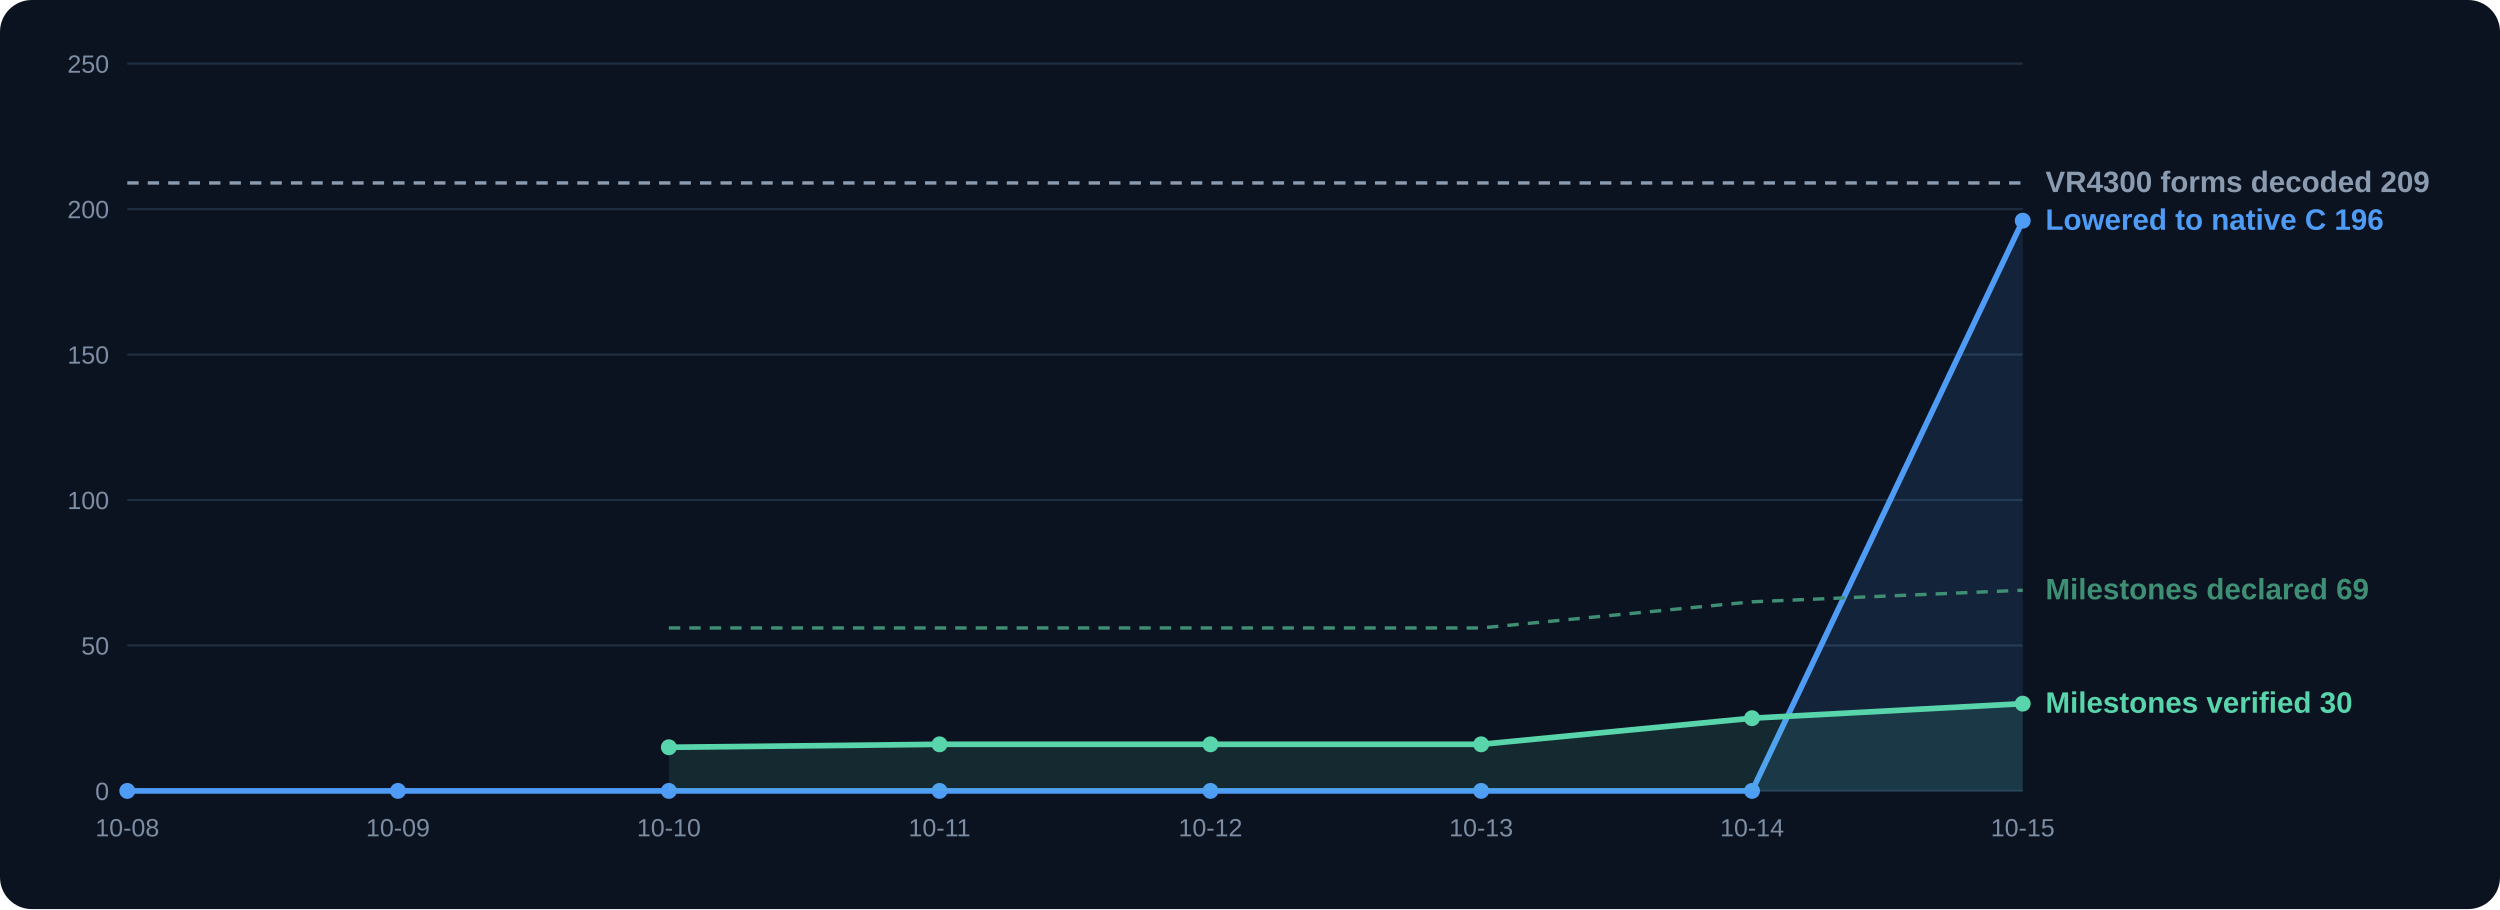
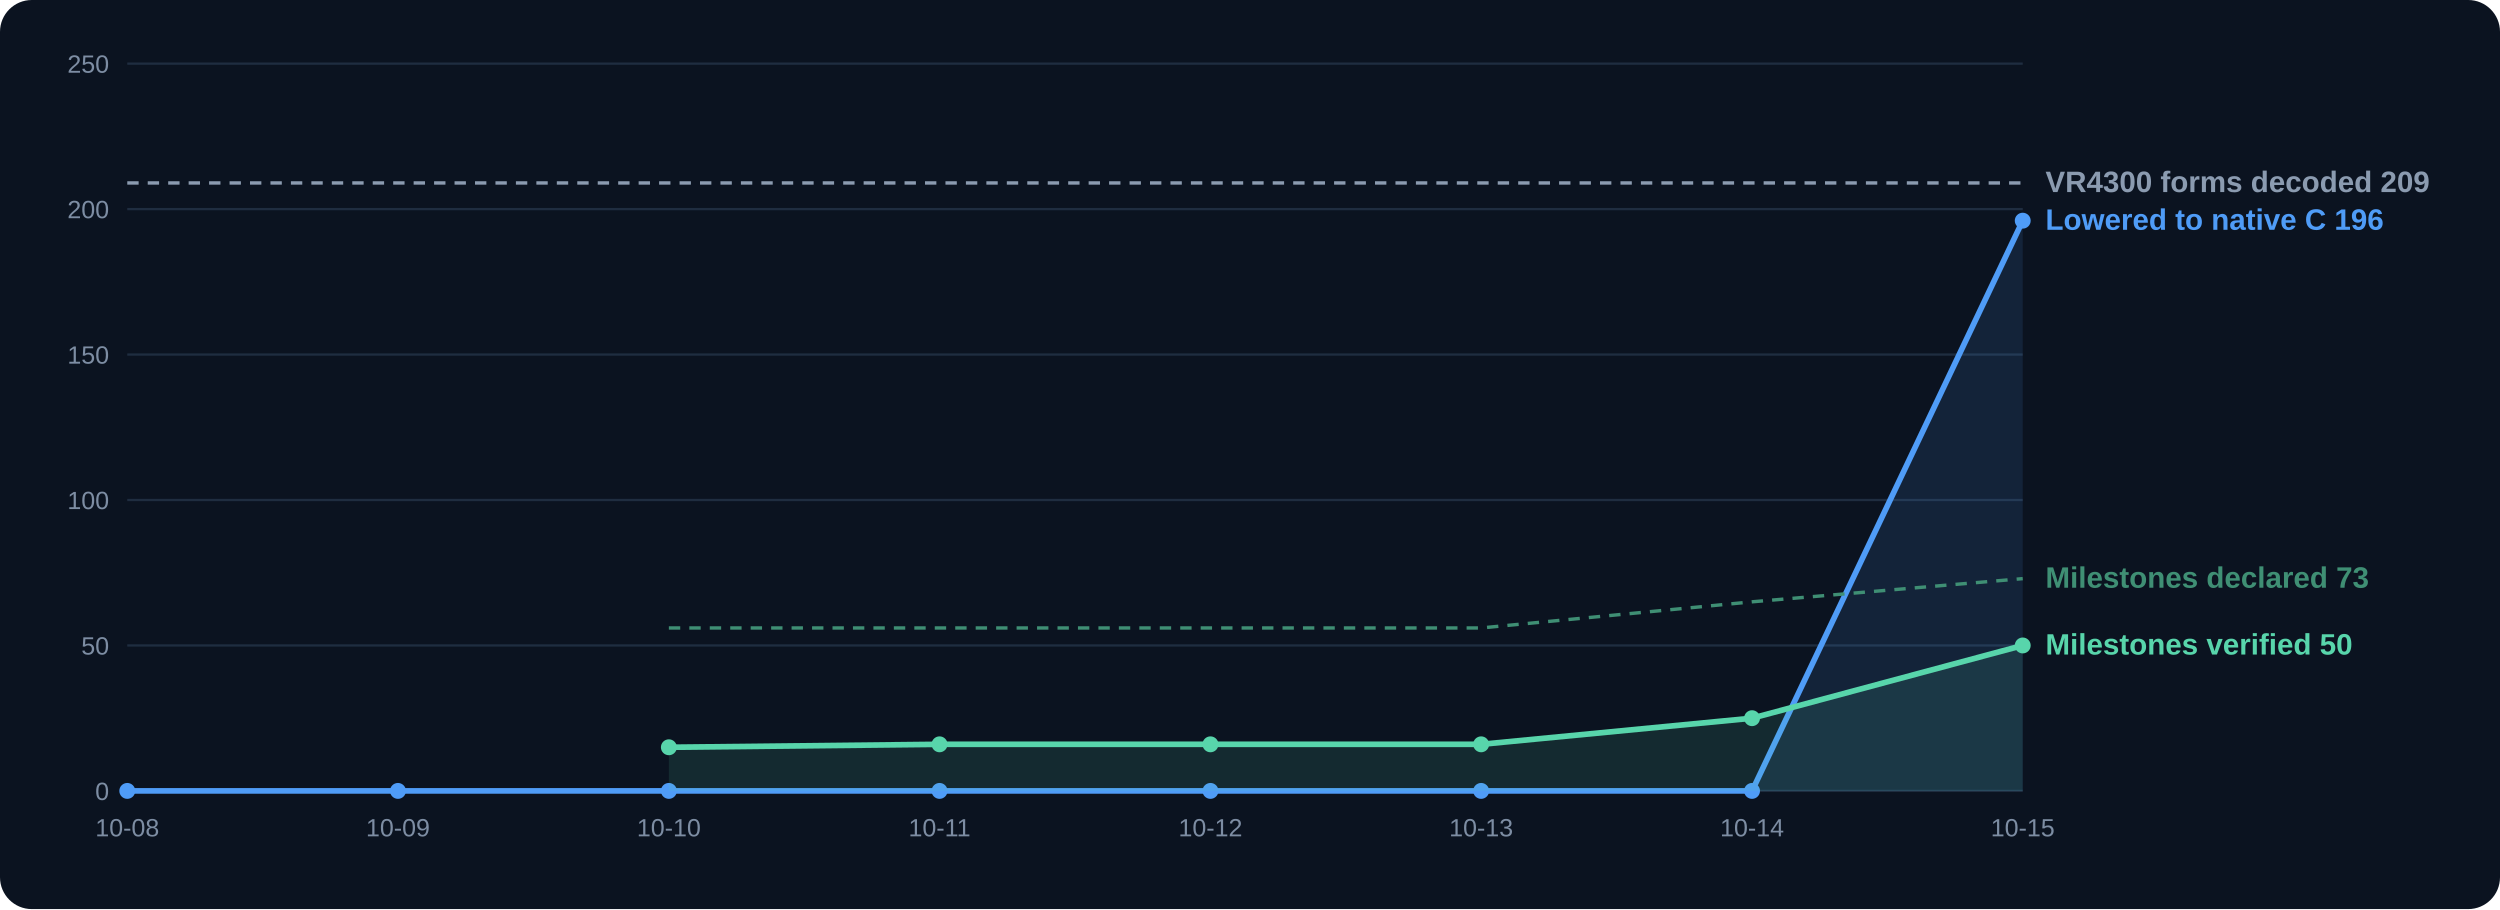
<svg xmlns="http://www.w3.org/2000/svg" viewBox="0 0 1100 400" width="1100" height="400" role="img" aria-labelledby="t d">
  <rect width="1100" height="400" rx="14" fill="#0b1320" />
  <line x1="56" x2="890" y1="348.0" y2="348.0" stroke="#1f2d40" />
  <text x="48" y="352.0" fill="#7d8da3" font-size="11" font-family="Segoe UI,Arial,sans-serif" text-anchor="end">0</text>
  <line x1="56" x2="890" y1="284.0" y2="284.0" stroke="#1f2d40" />
  <text x="48" y="288.0" fill="#7d8da3" font-size="11" font-family="Segoe UI,Arial,sans-serif" text-anchor="end">50</text>
  <line x1="56" x2="890" y1="220.0" y2="220.0" stroke="#1f2d40" />
  <text x="48" y="224.0" fill="#7d8da3" font-size="11" font-family="Segoe UI,Arial,sans-serif" text-anchor="end">100</text>
  <line x1="56" x2="890" y1="156.0" y2="156.0" stroke="#1f2d40" />
  <text x="48" y="160.0" fill="#7d8da3" font-size="11" font-family="Segoe UI,Arial,sans-serif" text-anchor="end">150</text>
  <line x1="56" x2="890" y1="92.0" y2="92.0" stroke="#1f2d40" />
  <text x="48" y="96.0" fill="#7d8da3" font-size="11" font-family="Segoe UI,Arial,sans-serif" text-anchor="end">200</text>
  <line x1="56" x2="890" y1="28.0" y2="28.0" stroke="#1f2d40" />
  <text x="48" y="32.0" fill="#7d8da3" font-size="11" font-family="Segoe UI,Arial,sans-serif" text-anchor="end">250</text>
  <text x="56.0" y="368" fill="#7d8da3" font-size="11" font-family="Segoe UI,Arial,sans-serif" text-anchor="middle">10-08</text>
  <text x="175.1" y="368" fill="#7d8da3" font-size="11" font-family="Segoe UI,Arial,sans-serif" text-anchor="middle">10-09</text>
  <text x="294.3" y="368" fill="#7d8da3" font-size="11" font-family="Segoe UI,Arial,sans-serif" text-anchor="middle">10-10</text>
  <text x="413.4" y="368" fill="#7d8da3" font-size="11" font-family="Segoe UI,Arial,sans-serif" text-anchor="middle">10-11</text>
  <text x="532.6" y="368" fill="#7d8da3" font-size="11" font-family="Segoe UI,Arial,sans-serif" text-anchor="middle">10-12</text>
  <text x="651.7" y="368" fill="#7d8da3" font-size="11" font-family="Segoe UI,Arial,sans-serif" text-anchor="middle">10-13</text>
  <text x="770.9" y="368" fill="#7d8da3" font-size="11" font-family="Segoe UI,Arial,sans-serif" text-anchor="middle">10-14</text>
  <text x="890.0" y="368" fill="#7d8da3" font-size="11" font-family="Segoe UI,Arial,sans-serif" text-anchor="middle">10-15</text>
  <path d="M56.0,80.5 L175.1,80.5 L294.3,80.5 L413.4,80.5 L532.6,80.5 L651.7,80.5 L770.9,80.5 L890.0,80.5" fill="none" stroke="#8b9bb0" stroke-width="1.5" stroke-dasharray="5 4" />
  <path d="M56.0,348.0 L175.1,348.0 L294.3,348.0 L413.4,348.0 L532.6,348.0 L651.7,348.0 L770.9,348.0 L890.0,97.1 L890.0,348.0 L56.0,348.0 Z" fill="#4f9cf7" fill-opacity="0.12" />
  <path d="M56.0,348.0 L175.1,348.0 L294.3,348.0 L413.4,348.0 L532.6,348.0 L651.7,348.0 L770.9,348.0 L890.0,97.1" fill="none" stroke="#4f9cf7" stroke-width="2.5" />
  <circle cx="56.0" cy="348.0" r="3.5" fill="#4f9cf7" />
  <circle cx="175.1" cy="348.0" r="3.5" fill="#4f9cf7" />
  <circle cx="294.3" cy="348.0" r="3.5" fill="#4f9cf7" />
  <circle cx="413.4" cy="348.0" r="3.5" fill="#4f9cf7" />
  <circle cx="532.6" cy="348.0" r="3.5" fill="#4f9cf7" />
  <circle cx="651.7" cy="348.0" r="3.5" fill="#4f9cf7" />
  <circle cx="770.9" cy="348.0" r="3.5" fill="#4f9cf7" />
  <circle cx="890.0" cy="97.1" r="3.5" fill="#4f9cf7" />
-   <path d="M294.3,276.3 L413.4,276.3 L532.6,276.3 L651.7,276.3 L770.9,264.8 L890.0,259.7" fill="none" stroke="#3f8f74" stroke-width="1.5" stroke-dasharray="5 4" />
-   <path d="M294.3,328.8 L413.4,327.5 L532.6,327.5 L651.7,327.5 L770.9,316.0 L890.0,309.6 L890.0,348.0 L294.3,348.0 Z" fill="#58d5ab" fill-opacity="0.12" />
-   <path d="M294.3,328.8 L413.4,327.5 L532.6,327.5 L651.7,327.5 L770.9,316.0 L890.0,309.6" fill="none" stroke="#58d5ab" stroke-width="2.5" />
+   <path d="M294.3,276.3 L413.4,276.3 L532.6,276.3 L651.7,276.3 L770.9,264.8 L890.0,254.6" fill="none" stroke="#3f8f74" stroke-width="1.5" stroke-dasharray="5 4" />
+   <path d="M294.3,328.8 L413.4,327.5 L532.6,327.5 L651.7,327.5 L770.9,316.0 L890.0,284.0 L890.0,348.0 L294.3,348.0 Z" fill="#58d5ab" fill-opacity="0.12" />
+   <path d="M294.3,328.8 L413.4,327.5 L532.6,327.5 L651.7,327.5 L770.9,316.0 L890.0,284.0" fill="none" stroke="#58d5ab" stroke-width="2.5" />
  <circle cx="294.3" cy="328.8" r="3.5" fill="#58d5ab" />
  <circle cx="413.4" cy="327.5" r="3.5" fill="#58d5ab" />
  <circle cx="532.6" cy="327.5" r="3.5" fill="#58d5ab" />
  <circle cx="651.7" cy="327.5" r="3.5" fill="#58d5ab" />
  <circle cx="770.9" cy="316.0" r="3.5" fill="#58d5ab" />
-   <circle cx="890.0" cy="309.6" r="3.5" fill="#58d5ab" />
+   <circle cx="890.0" cy="284.0" r="3.5" fill="#58d5ab" />
  <text x="900" y="84.5" fill="#8b9bb0" font-size="13" font-weight="600" font-family="Segoe UI,Arial,sans-serif">VR4300 forms decoded 209</text>
  <text x="900" y="101.1" fill="#4f9cf7" font-size="13" font-weight="600" font-family="Segoe UI,Arial,sans-serif">Lowered to native C 196</text>
-   <text x="900" y="263.7" fill="#3f8f74" font-size="13" font-weight="600" font-family="Segoe UI,Arial,sans-serif">Milestones declared 69</text>
-   <text x="900" y="313.6" fill="#58d5ab" font-size="13" font-weight="600" font-family="Segoe UI,Arial,sans-serif">Milestones verified 30</text>
+   <text x="900" y="258.6" fill="#3f8f74" font-size="13" font-weight="600" font-family="Segoe UI,Arial,sans-serif">Milestones declared 73</text>
+   <text x="900" y="288.0" fill="#58d5ab" font-size="13" font-weight="600" font-family="Segoe UI,Arial,sans-serif">Milestones verified 50</text>
</svg>
